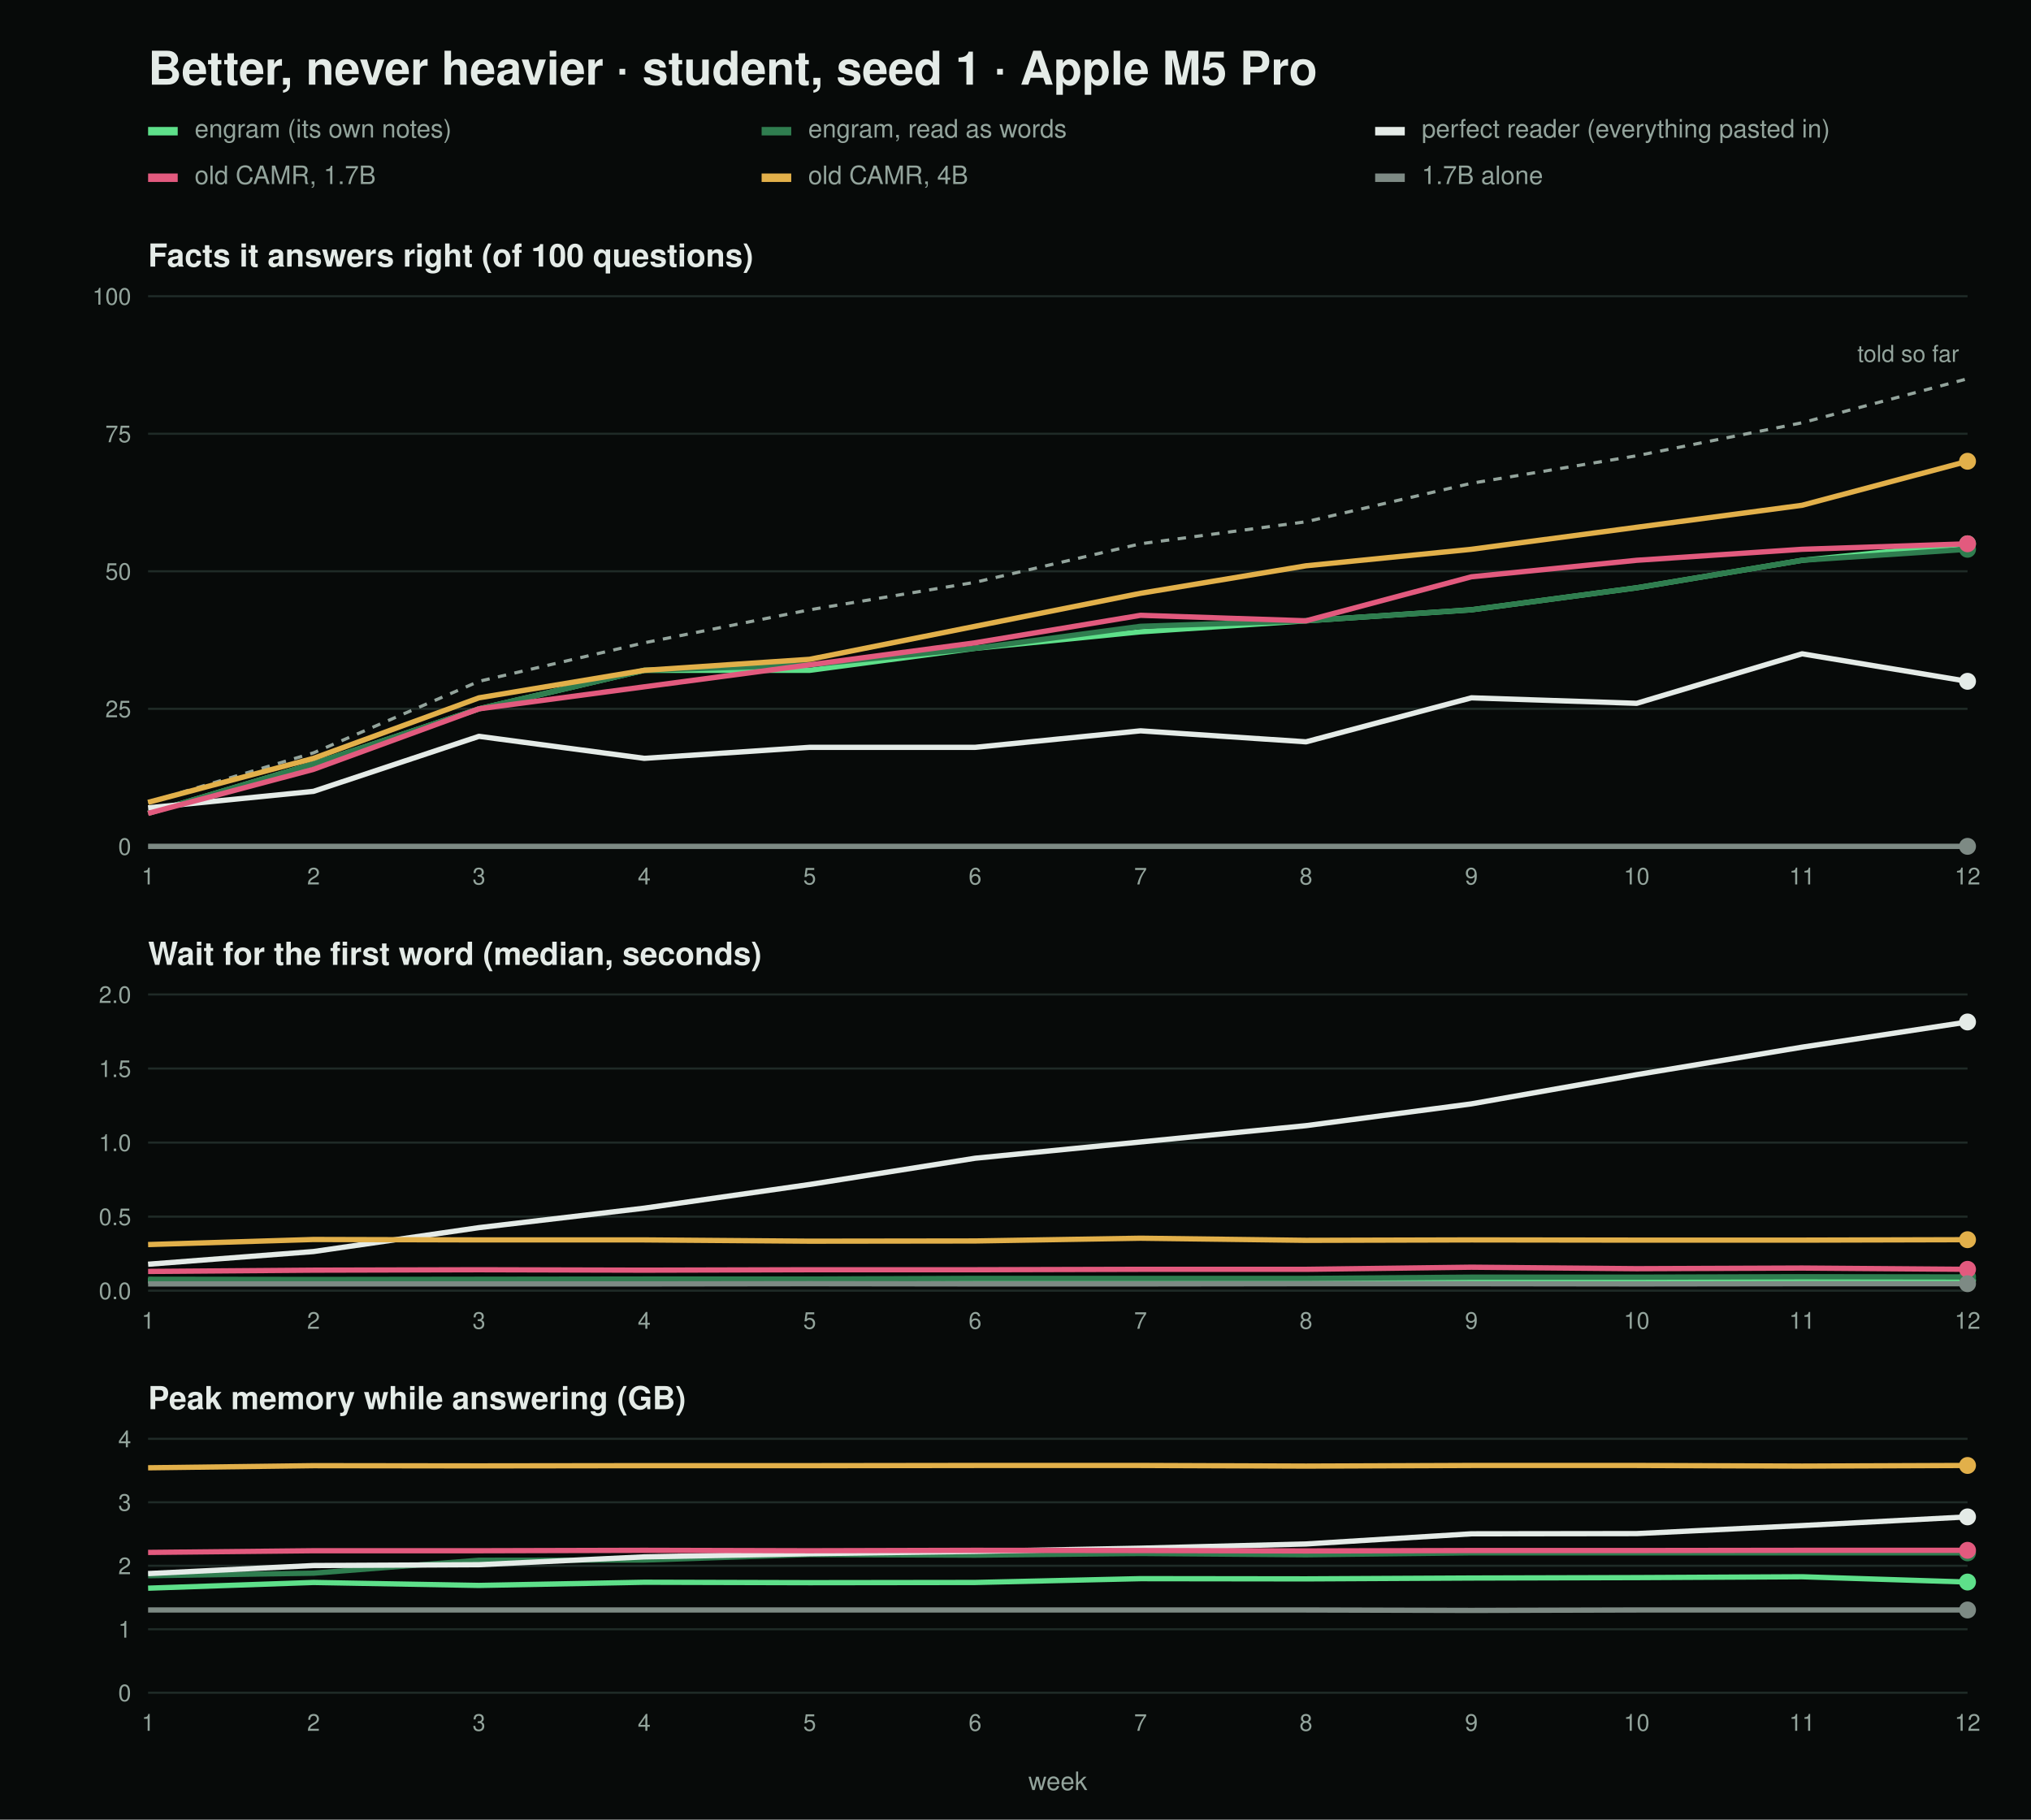
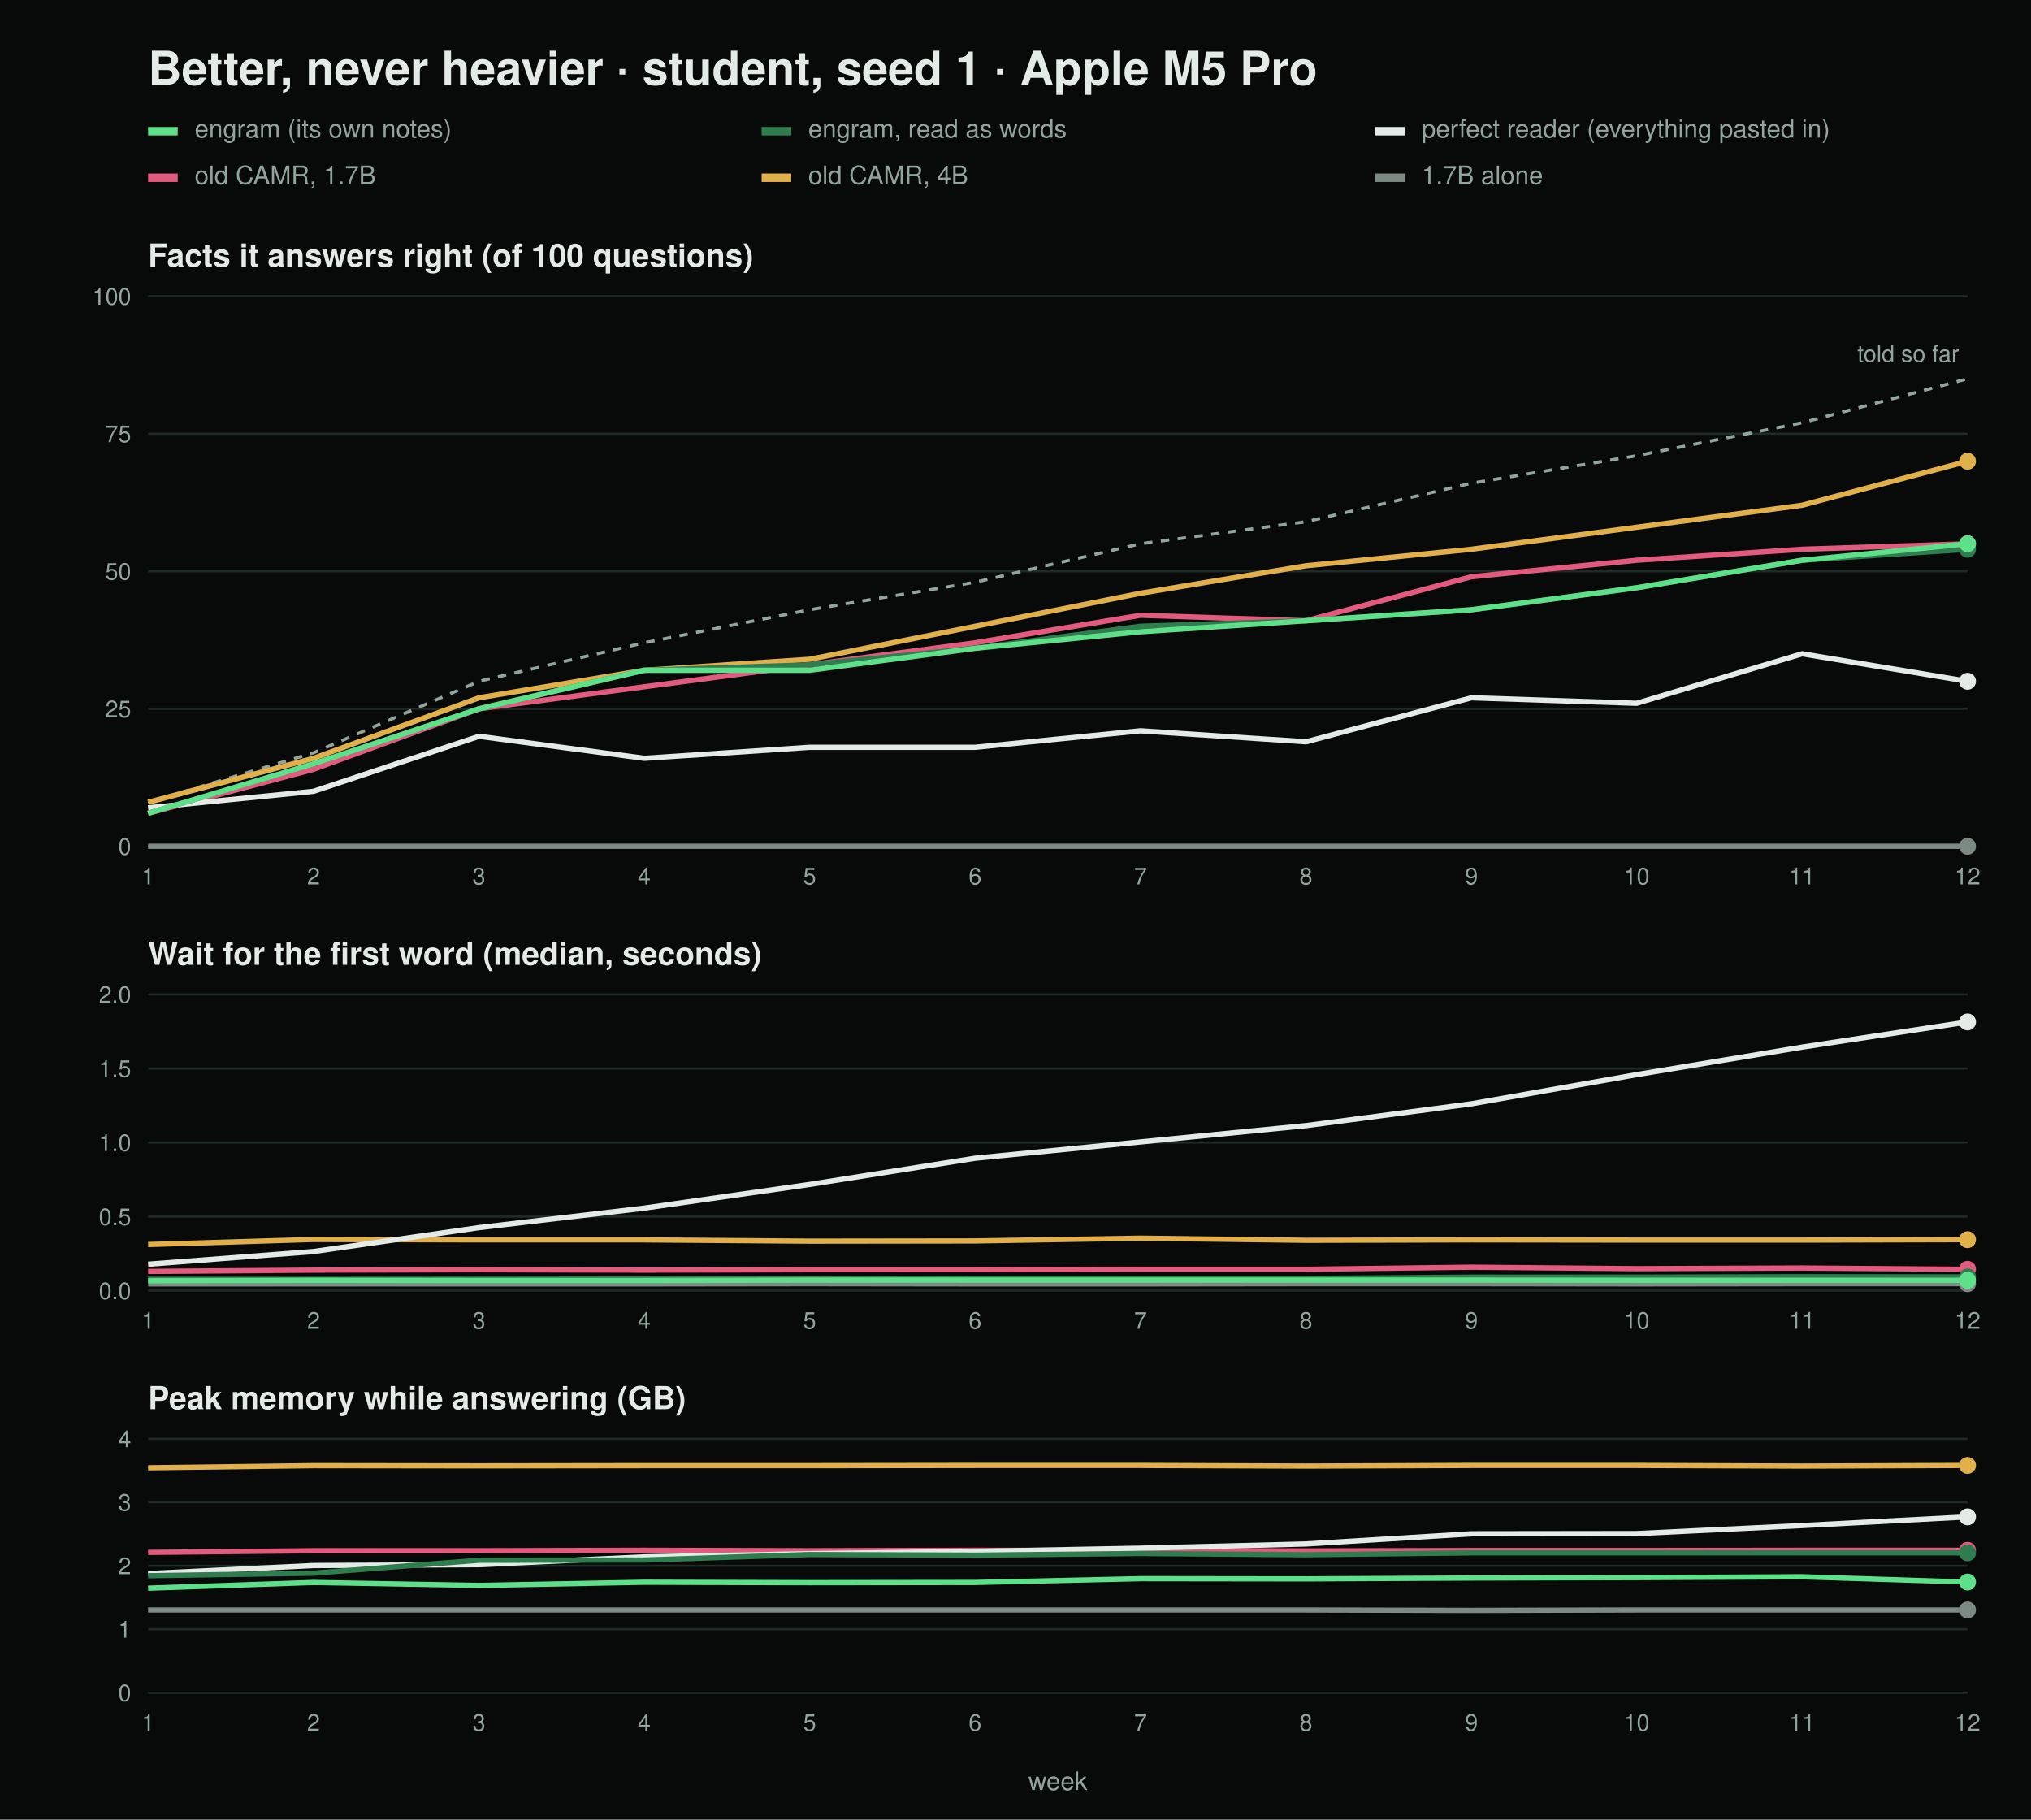
<svg xmlns="http://www.w3.org/2000/svg" viewBox="0 0 960 860" font-family="IBM Plex Sans, -apple-system, Helvetica, sans-serif">
  <rect width="960" height="860" fill="#070a09" />
  <text x="70" y="40" fill="#e4ebe7" font-size="22" font-weight="700">Better, never heavier · student, seed 1 · Apple M5 Pro</text>
  <rect x="70" y="60" width="14" height="4" fill="#5ee08a" />
  <text x="92" y="65" fill="#93a49c" font-size="12">engram (its own notes)</text>
  <rect x="360" y="60" width="14" height="4" fill="#2f7d4f" />
  <text x="382" y="65" fill="#93a49c" font-size="12">engram, read as words</text>
  <rect x="650" y="60" width="14" height="4" fill="#e4ebe7" />
  <text x="672" y="65" fill="#93a49c" font-size="12">perfect reader (everything pasted in)</text>
  <rect x="70" y="82" width="14" height="4" fill="#e25a7e" />
  <text x="92" y="87" fill="#93a49c" font-size="12">old CAMR, 1.7B</text>
  <rect x="360" y="82" width="14" height="4" fill="#e2b04a" />
  <text x="382" y="87" fill="#93a49c" font-size="12">old CAMR, 4B</text>
  <rect x="650" y="82" width="14" height="4" fill="#7d8a84" />
  <text x="672" y="87" fill="#93a49c" font-size="12">1.7B alone</text>
  <text x="70" y="126" fill="#e4ebe7" font-size="15" font-weight="600">Facts it answers right (of 100 questions)</text>
  <line x1="70" x2="930" y1="400.0" y2="400.0" stroke="#1f2b27" />
  <text x="62" y="404.0" fill="#93a49c" font-size="11" text-anchor="end">0</text>
  <line x1="70" x2="930" y1="335.0" y2="335.0" stroke="#1f2b27" />
  <text x="62" y="339.0" fill="#93a49c" font-size="11" text-anchor="end">25</text>
  <line x1="70" x2="930" y1="270.0" y2="270.0" stroke="#1f2b27" />
  <text x="62" y="274.0" fill="#93a49c" font-size="11" text-anchor="end">50</text>
  <line x1="70" x2="930" y1="205.0" y2="205.0" stroke="#1f2b27" />
  <text x="62" y="209.0" fill="#93a49c" font-size="11" text-anchor="end">75</text>
  <line x1="70" x2="930" y1="140.0" y2="140.0" stroke="#1f2b27" />
  <text x="62" y="144.0" fill="#93a49c" font-size="11" text-anchor="end">100</text>
  <text x="70.0" y="418" fill="#93a49c" font-size="11" text-anchor="middle">1</text>
  <text x="148.2" y="418" fill="#93a49c" font-size="11" text-anchor="middle">2</text>
  <text x="226.4" y="418" fill="#93a49c" font-size="11" text-anchor="middle">3</text>
  <text x="304.5" y="418" fill="#93a49c" font-size="11" text-anchor="middle">4</text>
  <text x="382.7" y="418" fill="#93a49c" font-size="11" text-anchor="middle">5</text>
  <text x="460.9" y="418" fill="#93a49c" font-size="11" text-anchor="middle">6</text>
  <text x="539.1" y="418" fill="#93a49c" font-size="11" text-anchor="middle">7</text>
  <text x="617.3" y="418" fill="#93a49c" font-size="11" text-anchor="middle">8</text>
  <text x="695.5" y="418" fill="#93a49c" font-size="11" text-anchor="middle">9</text>
  <text x="773.6" y="418" fill="#93a49c" font-size="11" text-anchor="middle">10</text>
  <text x="851.8" y="418" fill="#93a49c" font-size="11" text-anchor="middle">11</text>
  <text x="930.0" y="418" fill="#93a49c" font-size="11" text-anchor="middle">12</text>
  <polyline points="70.0,379.2 148.2,355.8 226.4,322.0 304.5,303.8 382.7,288.2 460.9,275.2 539.1,257.0 617.3,246.6 695.5,228.4 773.6,215.4 851.8,199.8 930.0,179.0" fill="none" stroke="#93a49c" stroke-width="1.5" stroke-dasharray="4 4" />
  <text x="926.0" y="171.0" fill="#93a49c" font-size="11" text-anchor="end">told so far</text>
+   <polyline points="70.0,400.0 148.2,400.0 226.4,400.0 304.5,400.0 382.7,400.0 460.9,400.0 539.1,400.0 617.3,400.0 695.5,400.0 773.6,400.0 851.8,400.0 930.0,400.0" fill="none" stroke="#7d8a84" stroke-width="2.5" stroke-linejoin="round" />
+   <circle cx="930.0" cy="400.0" r="4" fill="#7d8a84" />
+   <polyline points="70.0,379.2 148.2,358.4 226.4,329.8 304.5,316.8 382.7,311.6 460.9,296.0 539.1,280.4 617.3,267.4 695.5,259.6 773.6,249.2 851.8,238.8 930.0,218.0" fill="none" stroke="#e2b04a" stroke-width="2.5" stroke-linejoin="round" />
+   <circle cx="930.0" cy="218.0" r="4" fill="#e2b04a" />
+   <polyline points="70.0,384.4 148.2,363.6 226.4,335.0 304.5,324.6 382.7,314.2 460.9,303.8 539.1,290.8 617.3,293.4 695.5,272.6 773.6,264.8 851.8,259.6 930.0,257.0" fill="none" stroke="#e25a7e" stroke-width="2.5" stroke-linejoin="round" />
+   <circle cx="930.0" cy="257.0" r="4" fill="#e25a7e" />
+   <polyline points="70.0,381.8 148.2,374.0 226.4,348.0 304.5,358.4 382.7,353.2 460.9,353.2 539.1,345.4 617.3,350.6 695.5,329.8 773.6,332.4 851.8,309.0 930.0,322.0" fill="none" stroke="#e4ebe7" stroke-width="2.5" stroke-linejoin="round" />
+   <circle cx="930.0" cy="322.0" r="4" fill="#e4ebe7" />
+   <polyline points="70.0,384.4 148.2,361.0 226.4,335.0 304.5,316.8 382.7,314.2 460.9,306.4 539.1,296.0 617.3,293.4 695.5,288.2 773.6,277.8 851.8,264.8 930.0,259.6" fill="none" stroke="#2f7d4f" stroke-width="2.5" stroke-linejoin="round" />
+   <circle cx="930.0" cy="259.6" r="4" fill="#2f7d4f" />
  <polyline points="70.0,384.4 148.2,361.0 226.4,335.0 304.5,316.8 382.7,316.8 460.9,306.4 539.1,298.6 617.3,293.4 695.5,288.2 773.6,277.8 851.8,264.8 930.0,257.0" fill="none" stroke="#5ee08a" stroke-width="2.5" stroke-linejoin="round" />
  <circle cx="930.0" cy="257.0" r="4" fill="#5ee08a" />
-   <polyline points="70.0,384.4 148.2,361.0 226.4,335.0 304.5,316.8 382.7,314.2 460.9,306.4 539.1,296.0 617.3,293.4 695.5,288.2 773.6,277.8 851.8,264.8 930.0,259.6" fill="none" stroke="#2f7d4f" stroke-width="2.5" stroke-linejoin="round" />
-   <circle cx="930.0" cy="259.6" r="4" fill="#2f7d4f" />
-   <polyline points="70.0,381.8 148.2,374.0 226.4,348.0 304.5,358.4 382.7,353.2 460.9,353.2 539.1,345.4 617.3,350.6 695.5,329.8 773.6,332.4 851.8,309.0 930.0,322.0" fill="none" stroke="#e4ebe7" stroke-width="2.5" stroke-linejoin="round" />
-   <circle cx="930.0" cy="322.0" r="4" fill="#e4ebe7" />
-   <polyline points="70.0,384.4 148.2,363.6 226.4,335.0 304.5,324.6 382.7,314.2 460.9,303.8 539.1,290.8 617.3,293.4 695.5,272.6 773.6,264.8 851.8,259.6 930.0,257.0" fill="none" stroke="#e25a7e" stroke-width="2.5" stroke-linejoin="round" />
-   <circle cx="930.0" cy="257.0" r="4" fill="#e25a7e" />
-   <polyline points="70.0,379.2 148.2,358.4 226.4,329.8 304.5,316.8 382.7,311.6 460.9,296.0 539.1,280.4 617.3,267.4 695.5,259.6 773.6,249.2 851.8,238.8 930.0,218.0" fill="none" stroke="#e2b04a" stroke-width="2.5" stroke-linejoin="round" />
-   <circle cx="930.0" cy="218.0" r="4" fill="#e2b04a" />
-   <polyline points="70.0,400.0 148.2,400.0 226.4,400.0 304.5,400.0 382.7,400.0 460.9,400.0 539.1,400.0 617.3,400.0 695.5,400.0 773.6,400.0 851.8,400.0 930.0,400.0" fill="none" stroke="#7d8a84" stroke-width="2.5" stroke-linejoin="round" />
-   <circle cx="930.0" cy="400.0" r="4" fill="#7d8a84" />
  <text x="70" y="456" fill="#e4ebe7" font-size="15" font-weight="600">Wait for the first word (median, seconds)</text>
  <line x1="70" x2="930" y1="610.0" y2="610.0" stroke="#1f2b27" />
  <text x="62" y="614.0" fill="#93a49c" font-size="11" text-anchor="end">0.0</text>
  <line x1="70" x2="930" y1="575.0" y2="575.0" stroke="#1f2b27" />
  <text x="62" y="579.0" fill="#93a49c" font-size="11" text-anchor="end">0.5</text>
  <line x1="70" x2="930" y1="540.0" y2="540.0" stroke="#1f2b27" />
  <text x="62" y="544.0" fill="#93a49c" font-size="11" text-anchor="end">1.0</text>
  <line x1="70" x2="930" y1="505.0" y2="505.0" stroke="#1f2b27" />
  <text x="62" y="509.0" fill="#93a49c" font-size="11" text-anchor="end">1.5</text>
  <line x1="70" x2="930" y1="470.0" y2="470.0" stroke="#1f2b27" />
  <text x="62" y="474.0" fill="#93a49c" font-size="11" text-anchor="end">2.0</text>
  <text x="70.0" y="628" fill="#93a49c" font-size="11" text-anchor="middle">1</text>
  <text x="148.2" y="628" fill="#93a49c" font-size="11" text-anchor="middle">2</text>
  <text x="226.4" y="628" fill="#93a49c" font-size="11" text-anchor="middle">3</text>
  <text x="304.5" y="628" fill="#93a49c" font-size="11" text-anchor="middle">4</text>
  <text x="382.7" y="628" fill="#93a49c" font-size="11" text-anchor="middle">5</text>
  <text x="460.9" y="628" fill="#93a49c" font-size="11" text-anchor="middle">6</text>
  <text x="539.1" y="628" fill="#93a49c" font-size="11" text-anchor="middle">7</text>
  <text x="617.3" y="628" fill="#93a49c" font-size="11" text-anchor="middle">8</text>
  <text x="695.5" y="628" fill="#93a49c" font-size="11" text-anchor="middle">9</text>
  <text x="773.6" y="628" fill="#93a49c" font-size="11" text-anchor="middle">10</text>
  <text x="851.8" y="628" fill="#93a49c" font-size="11" text-anchor="middle">11</text>
  <text x="930.0" y="628" fill="#93a49c" font-size="11" text-anchor="middle">12</text>
+   <polyline points="70.0,606.8 148.2,606.8 226.4,606.8 304.5,606.8 382.7,606.7 460.9,606.8 539.1,606.8 617.3,606.7 695.5,606.7 773.6,606.8 851.8,606.7 930.0,606.7" fill="none" stroke="#7d8a84" stroke-width="2.5" stroke-linejoin="round" />
+   <circle cx="930.0" cy="606.7" r="4" fill="#7d8a84" />
+   <polyline points="70.0,588.2 148.2,585.8 226.4,586.0 304.5,586.0 382.7,586.6 460.9,586.5 539.1,585.2 617.3,586.2 695.5,586.0 773.6,586.1 851.8,586.1 930.0,585.9" fill="none" stroke="#e2b04a" stroke-width="2.5" stroke-linejoin="round" />
+   <circle cx="930.0" cy="585.9" r="4" fill="#e2b04a" />
+   <polyline points="70.0,600.9 148.2,600.3 226.4,600.1 304.5,600.3 382.7,600.1 460.9,600.1 539.1,599.9 617.3,599.9 695.5,598.9 773.6,599.6 851.8,599.3 930.0,599.9" fill="none" stroke="#e25a7e" stroke-width="2.5" stroke-linejoin="round" />
+   <circle cx="930.0" cy="599.9" r="4" fill="#e25a7e" />
+   <polyline points="70.0,597.5 148.2,591.5 226.4,580.2 304.5,571.0 382.7,559.8 460.9,547.4 539.1,539.7 617.3,532.0 695.5,521.7 773.6,507.9 851.8,494.9 930.0,483.0" fill="none" stroke="#e4ebe7" stroke-width="2.5" stroke-linejoin="round" />
+   <circle cx="930.0" cy="483.0" r="4" fill="#e4ebe7" />
+   <polyline points="70.0,604.6 148.2,604.7 226.4,604.6 304.5,604.5 382.7,604.5 460.9,604.2 539.1,604.2 617.3,604.2 695.5,603.6 773.6,603.6 851.8,603.4 930.0,603.5" fill="none" stroke="#2f7d4f" stroke-width="2.5" stroke-linejoin="round" />
+   <circle cx="930.0" cy="603.5" r="4" fill="#2f7d4f" />
  <polyline points="70.0,605.3 148.2,605.1 226.4,605.2 304.5,605.2 382.7,605.0 460.9,605.0 539.1,605.0 617.3,605.0 695.5,605.0 773.6,605.1 851.8,605.1 930.0,605.1" fill="none" stroke="#5ee08a" stroke-width="2.5" stroke-linejoin="round" />
  <circle cx="930.0" cy="605.1" r="4" fill="#5ee08a" />
-   <polyline points="70.0,604.6 148.2,604.7 226.4,604.6 304.5,604.5 382.7,604.5 460.9,604.2 539.1,604.2 617.3,604.2 695.5,603.6 773.6,603.6 851.8,603.4 930.0,603.5" fill="none" stroke="#2f7d4f" stroke-width="2.5" stroke-linejoin="round" />
-   <circle cx="930.0" cy="603.5" r="4" fill="#2f7d4f" />
-   <polyline points="70.0,597.5 148.2,591.5 226.4,580.2 304.5,571.0 382.7,559.8 460.9,547.4 539.1,539.7 617.3,532.0 695.5,521.7 773.6,507.9 851.8,494.9 930.0,483.0" fill="none" stroke="#e4ebe7" stroke-width="2.5" stroke-linejoin="round" />
-   <circle cx="930.0" cy="483.0" r="4" fill="#e4ebe7" />
-   <polyline points="70.0,600.9 148.2,600.3 226.4,600.1 304.5,600.3 382.7,600.1 460.9,600.1 539.1,599.9 617.3,599.9 695.5,598.9 773.6,599.6 851.8,599.3 930.0,599.9" fill="none" stroke="#e25a7e" stroke-width="2.5" stroke-linejoin="round" />
-   <circle cx="930.0" cy="599.9" r="4" fill="#e25a7e" />
-   <polyline points="70.0,588.2 148.2,585.8 226.4,586.0 304.5,586.0 382.7,586.6 460.9,586.5 539.1,585.2 617.3,586.2 695.5,586.0 773.6,586.1 851.8,586.1 930.0,585.9" fill="none" stroke="#e2b04a" stroke-width="2.5" stroke-linejoin="round" />
-   <circle cx="930.0" cy="585.9" r="4" fill="#e2b04a" />
-   <polyline points="70.0,606.8 148.2,606.8 226.4,606.8 304.5,606.8 382.7,606.7 460.9,606.8 539.1,606.8 617.3,606.7 695.5,606.7 773.6,606.8 851.8,606.7 930.0,606.7" fill="none" stroke="#7d8a84" stroke-width="2.5" stroke-linejoin="round" />
-   <circle cx="930.0" cy="606.7" r="4" fill="#7d8a84" />
  <text x="70" y="666" fill="#e4ebe7" font-size="15" font-weight="600">Peak memory while answering (GB)</text>
  <line x1="70" x2="930" y1="800.0" y2="800.0" stroke="#1f2b27" />
  <text x="62" y="804.0" fill="#93a49c" font-size="11" text-anchor="end">0</text>
  <line x1="70" x2="930" y1="770.0" y2="770.0" stroke="#1f2b27" />
  <text x="62" y="774.0" fill="#93a49c" font-size="11" text-anchor="end">1</text>
  <line x1="70" x2="930" y1="740.0" y2="740.0" stroke="#1f2b27" />
  <text x="62" y="744.0" fill="#93a49c" font-size="11" text-anchor="end">2</text>
  <line x1="70" x2="930" y1="710.0" y2="710.0" stroke="#1f2b27" />
  <text x="62" y="714.0" fill="#93a49c" font-size="11" text-anchor="end">3</text>
  <line x1="70" x2="930" y1="680.0" y2="680.0" stroke="#1f2b27" />
  <text x="62" y="684.0" fill="#93a49c" font-size="11" text-anchor="end">4</text>
  <text x="70.0" y="818" fill="#93a49c" font-size="11" text-anchor="middle">1</text>
  <text x="148.2" y="818" fill="#93a49c" font-size="11" text-anchor="middle">2</text>
  <text x="226.4" y="818" fill="#93a49c" font-size="11" text-anchor="middle">3</text>
  <text x="304.5" y="818" fill="#93a49c" font-size="11" text-anchor="middle">4</text>
  <text x="382.7" y="818" fill="#93a49c" font-size="11" text-anchor="middle">5</text>
  <text x="460.9" y="818" fill="#93a49c" font-size="11" text-anchor="middle">6</text>
  <text x="539.1" y="818" fill="#93a49c" font-size="11" text-anchor="middle">7</text>
  <text x="617.3" y="818" fill="#93a49c" font-size="11" text-anchor="middle">8</text>
  <text x="695.5" y="818" fill="#93a49c" font-size="11" text-anchor="middle">9</text>
  <text x="773.6" y="818" fill="#93a49c" font-size="11" text-anchor="middle">10</text>
  <text x="851.8" y="818" fill="#93a49c" font-size="11" text-anchor="middle">11</text>
  <text x="930.0" y="818" fill="#93a49c" font-size="11" text-anchor="middle">12</text>
+   <polyline points="70.0,760.9 148.2,760.9 226.4,760.9 304.5,760.9 382.7,760.9 460.9,760.9 539.1,760.9 617.3,760.9 695.5,761.1 773.6,760.9 851.8,760.9 930.0,760.9" fill="none" stroke="#7d8a84" stroke-width="2.5" stroke-linejoin="round" />
+   <circle cx="930.0" cy="760.9" r="4" fill="#7d8a84" />
+   <polyline points="70.0,693.7 148.2,692.7 226.4,692.8 304.5,692.7 382.7,692.7 460.9,692.6 539.1,692.6 617.3,692.9 695.5,692.6 773.6,692.6 851.8,692.9 930.0,692.6" fill="none" stroke="#e2b04a" stroke-width="2.5" stroke-linejoin="round" />
+   <circle cx="930.0" cy="692.6" r="4" fill="#e2b04a" />
+   <polyline points="70.0,733.7 148.2,732.9 226.4,732.9 304.5,732.7 382.7,732.9 460.9,732.7 539.1,732.8 617.3,733.0 695.5,732.8 773.6,732.8 851.8,732.7 930.0,732.7" fill="none" stroke="#e25a7e" stroke-width="2.5" stroke-linejoin="round" />
+   <circle cx="930.0" cy="732.7" r="4" fill="#e25a7e" />
+   <polyline points="70.0,743.7 148.2,739.9 226.4,739.5 304.5,735.8 382.7,734.3 460.9,733.2 539.1,731.7 617.3,729.7 695.5,724.9 773.6,724.8 851.8,721.0 930.0,716.9" fill="none" stroke="#e4ebe7" stroke-width="2.5" stroke-linejoin="round" />
+   <circle cx="930.0" cy="716.9" r="4" fill="#e4ebe7" />
+   <polyline points="70.0,744.7 148.2,743.5 226.4,737.4 304.5,737.3 382.7,734.7 460.9,735.0 539.1,734.2 617.3,734.8 695.5,733.9 773.6,733.9 851.8,733.9 930.0,733.9" fill="none" stroke="#2f7d4f" stroke-width="2.5" stroke-linejoin="round" />
+   <circle cx="930.0" cy="733.9" r="4" fill="#2f7d4f" />
  <polyline points="70.0,750.6 148.2,747.9 226.4,749.3 304.5,747.8 382.7,748.0 460.9,747.9 539.1,746.1 617.3,746.2 695.5,745.8 773.6,745.6 851.8,745.2 930.0,747.7" fill="none" stroke="#5ee08a" stroke-width="2.5" stroke-linejoin="round" />
  <circle cx="930.0" cy="747.7" r="4" fill="#5ee08a" />
-   <polyline points="70.0,744.7 148.2,743.5 226.4,737.4 304.5,737.3 382.7,734.7 460.9,735.0 539.1,734.2 617.3,734.8 695.5,733.9 773.6,733.9 851.8,733.9 930.0,733.9" fill="none" stroke="#2f7d4f" stroke-width="2.5" stroke-linejoin="round" />
-   <circle cx="930.0" cy="733.9" r="4" fill="#2f7d4f" />
-   <polyline points="70.0,743.7 148.2,739.9 226.4,739.5 304.5,735.8 382.7,734.3 460.9,733.2 539.1,731.7 617.3,729.7 695.5,724.9 773.6,724.8 851.8,721.0 930.0,716.9" fill="none" stroke="#e4ebe7" stroke-width="2.5" stroke-linejoin="round" />
-   <circle cx="930.0" cy="716.9" r="4" fill="#e4ebe7" />
-   <polyline points="70.0,733.7 148.2,732.9 226.4,732.9 304.5,732.7 382.7,732.9 460.9,732.7 539.1,732.8 617.3,733.0 695.5,732.8 773.6,732.8 851.8,732.7 930.0,732.7" fill="none" stroke="#e25a7e" stroke-width="2.5" stroke-linejoin="round" />
-   <circle cx="930.0" cy="732.7" r="4" fill="#e25a7e" />
-   <polyline points="70.0,693.7 148.2,692.7 226.4,692.8 304.5,692.7 382.7,692.7 460.9,692.6 539.1,692.6 617.3,692.9 695.5,692.6 773.6,692.6 851.8,692.9 930.0,692.6" fill="none" stroke="#e2b04a" stroke-width="2.5" stroke-linejoin="round" />
-   <circle cx="930.0" cy="692.6" r="4" fill="#e2b04a" />
-   <polyline points="70.0,760.9 148.2,760.9 226.4,760.9 304.5,760.9 382.7,760.9 460.9,760.9 539.1,760.9 617.3,760.9 695.5,761.1 773.6,760.9 851.8,760.9 930.0,760.9" fill="none" stroke="#7d8a84" stroke-width="2.5" stroke-linejoin="round" />
-   <circle cx="930.0" cy="760.9" r="4" fill="#7d8a84" />
  <text x="500.0" y="846" fill="#93a49c" font-size="12" text-anchor="middle">week</text>
</svg>
